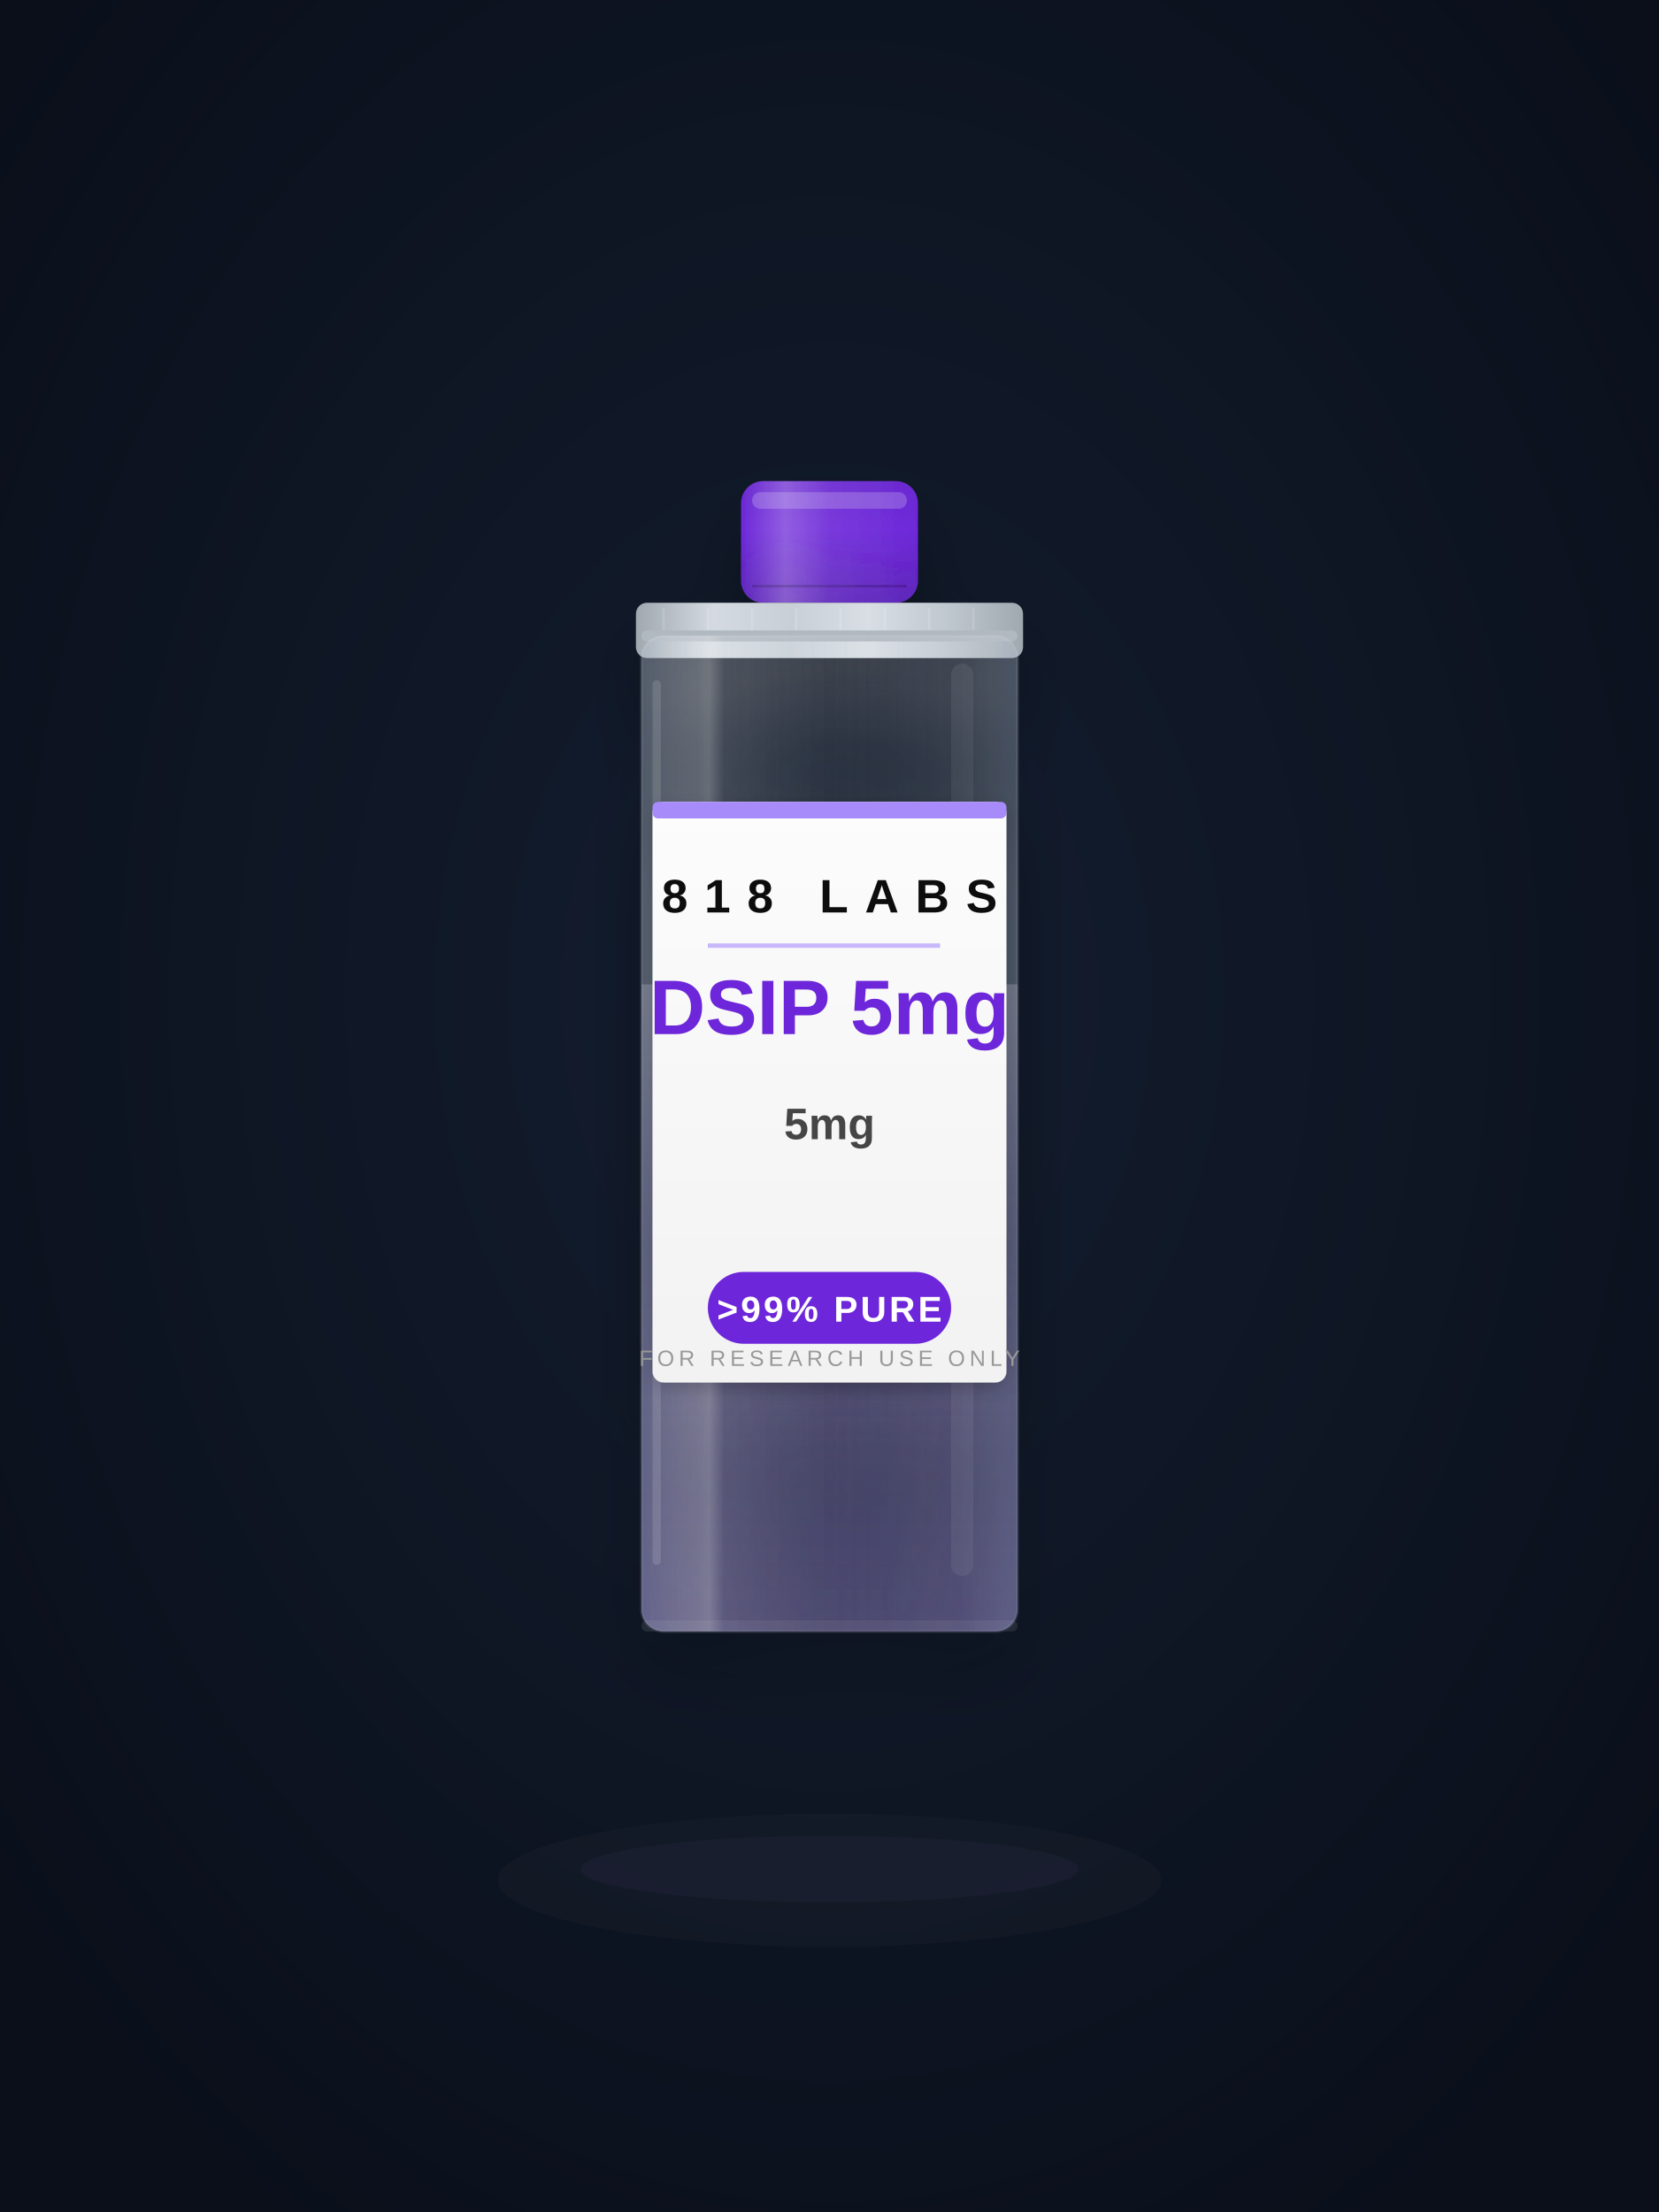
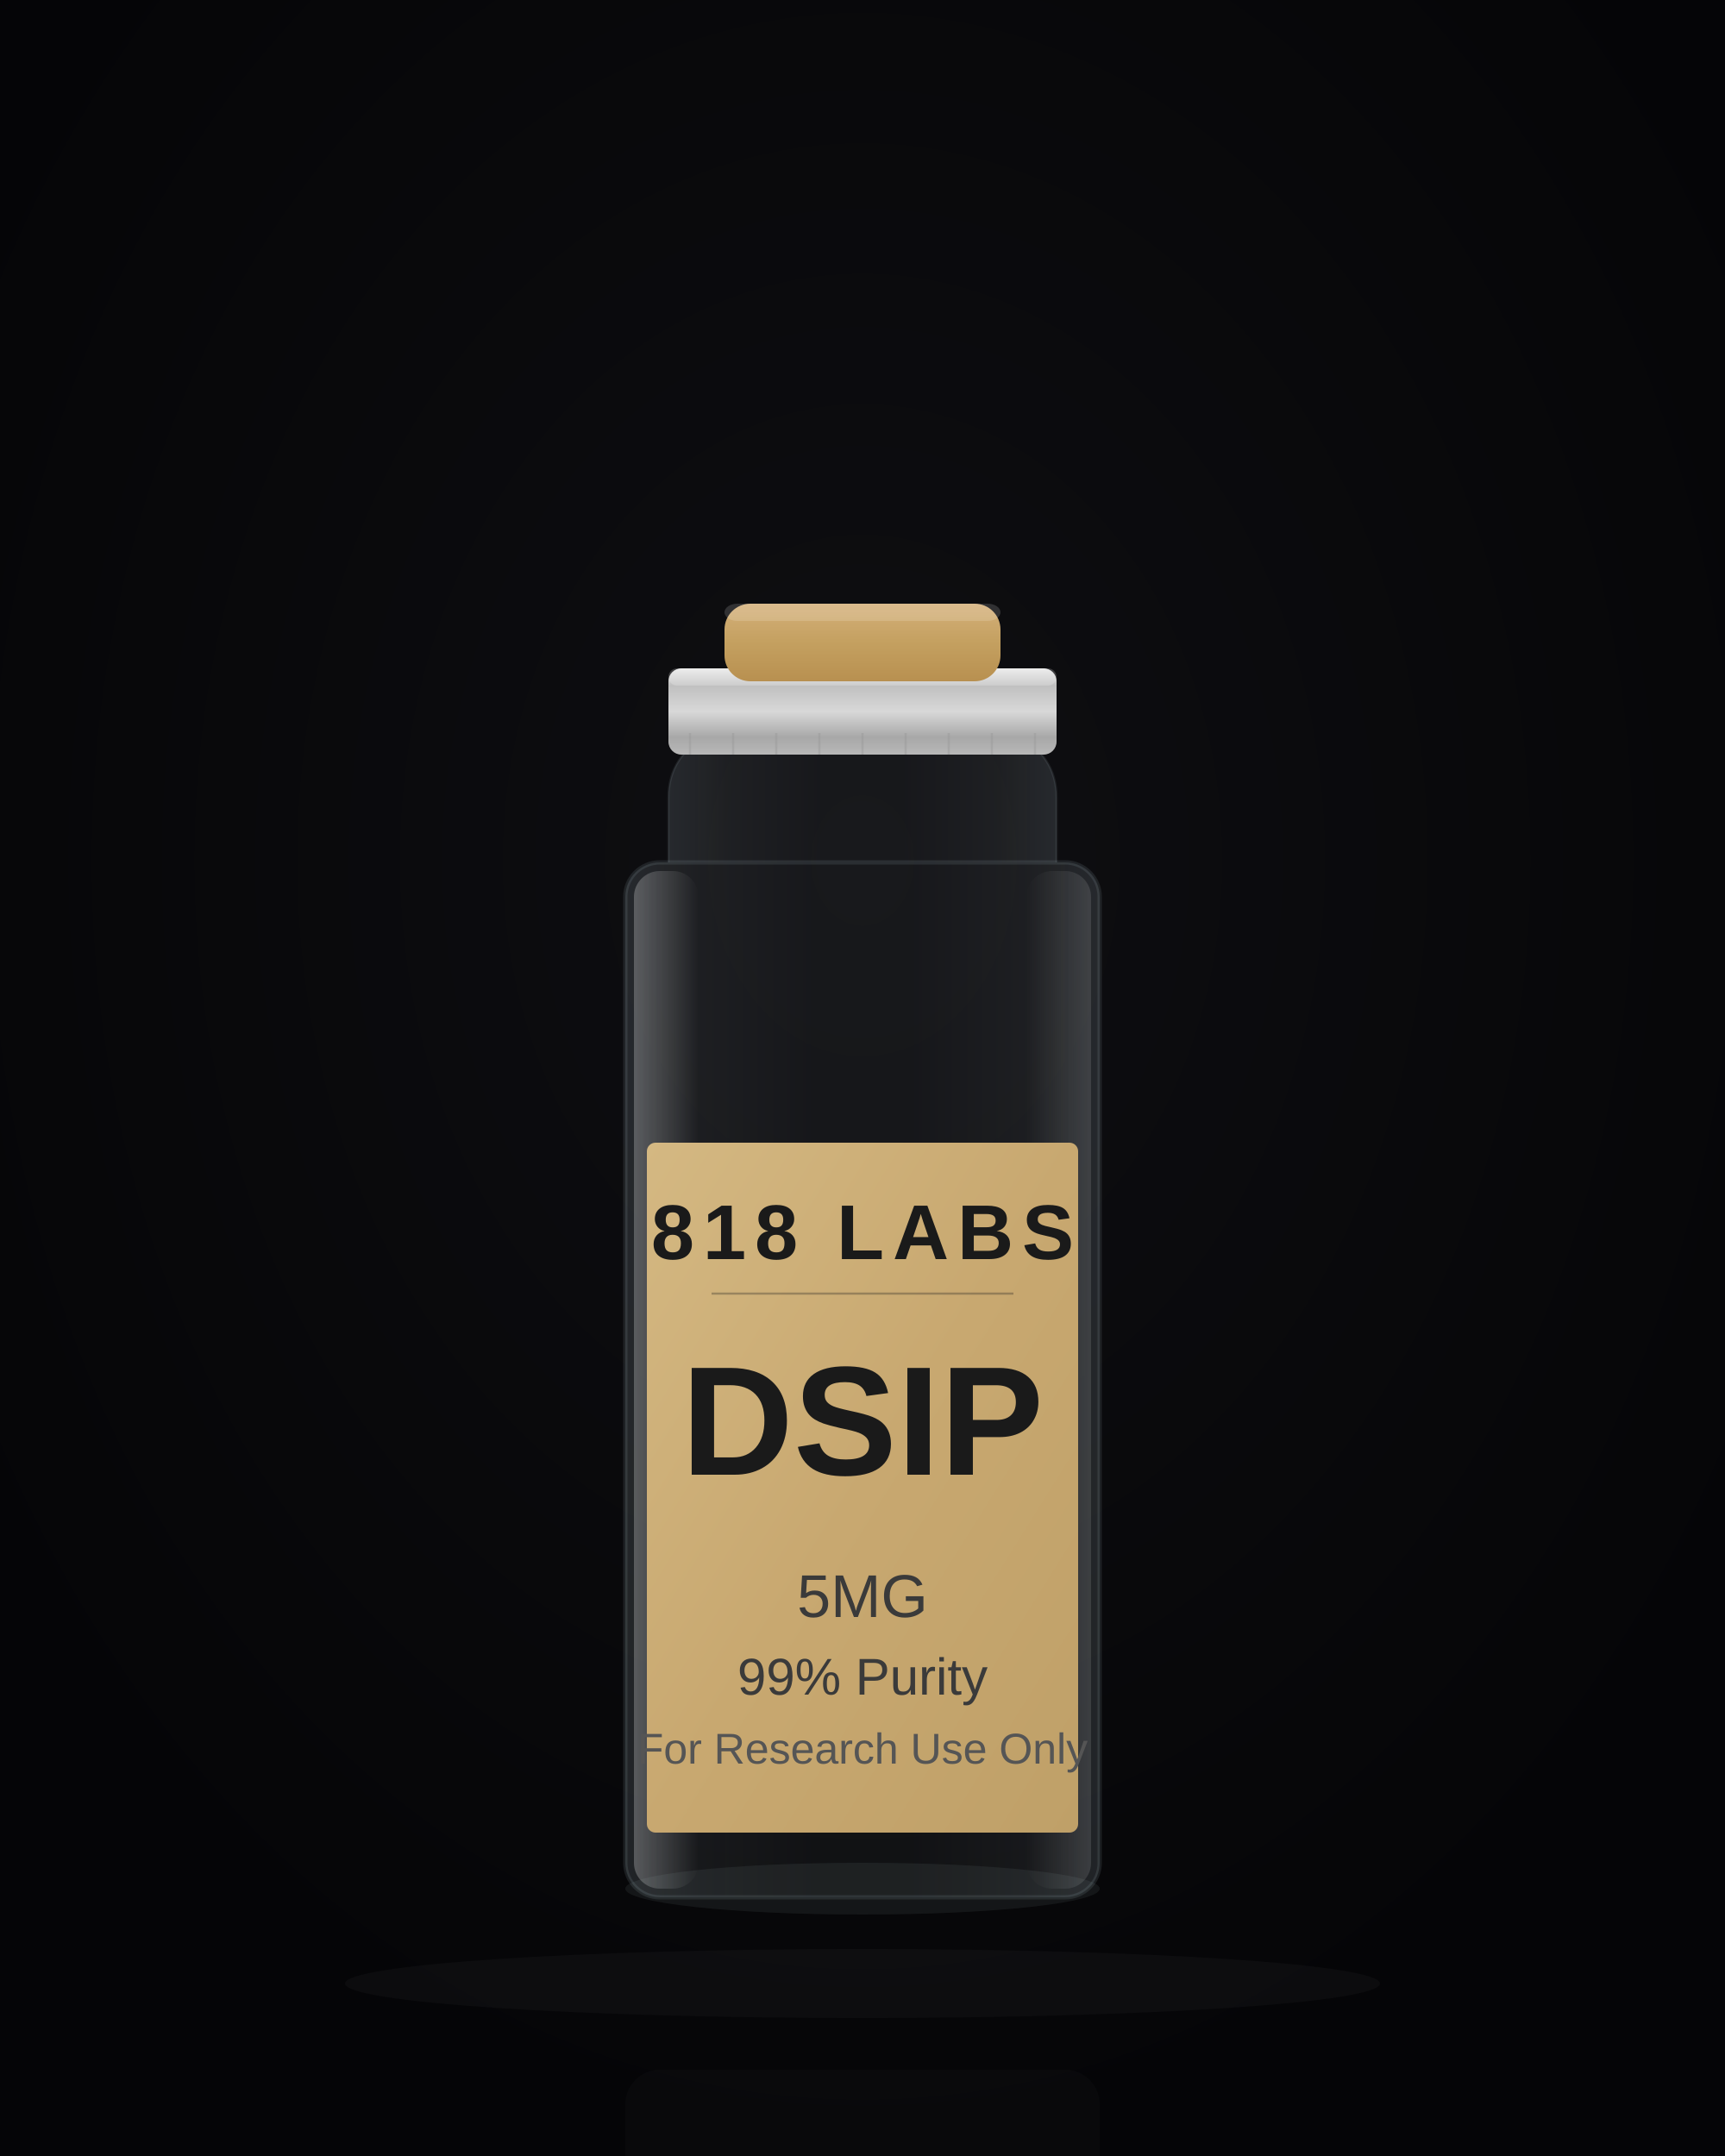
- <svg xmlns="http://www.w3.org/2000/svg" viewBox="0 0 300 400" width="300" height="400">
+ <svg xmlns="http://www.w3.org/2000/svg" viewBox="0 0 400 500" width="400" height="500">
  <defs>
-     <radialGradient id="rbgdsip5mg" cx="50%" cy="45%" r="65%">
-       <stop offset="0%" stop-color="#141e30" />
-       <stop offset="100%" stop-color="#0a0f1a" />
+     <radialGradient id="bg" cx="50%" cy="40%" r="60%">
+       <stop offset="0%" stop-color="#0f0f12" />
+       <stop offset="100%" stop-color="#050507" />
    </radialGradient>
-     <linearGradient id="glassdsip5mg" x1="0" y1="0" x2="1" y2="0">
-       <stop offset="0%" stop-color="#b8c5d4" stop-opacity="0.35" />
-       <stop offset="15%" stop-color="#e8edf2" stop-opacity="0.12" />
-       <stop offset="35%" stop-color="#f8fafc" stop-opacity="0.06" />
-       <stop offset="50%" stop-color="#f8fafc" stop-opacity="0.04" />
-       <stop offset="65%" stop-color="#f8fafc" stop-opacity="0.06" />
-       <stop offset="85%" stop-color="#e8edf2" stop-opacity="0.12" />
-       <stop offset="100%" stop-color="#b8c5d4" stop-opacity="0.3" />
+     <linearGradient id="glass" x1="0" y1="0" x2="1" y2="0">
+       <stop offset="0%" stop-color="rgba(180,200,210,0.15)" />
+       <stop offset="15%" stop-color="rgba(220,235,240,0.08)" />
+       <stop offset="40%" stop-color="rgba(200,215,225,0.05)" />
+       <stop offset="60%" stop-color="rgba(200,215,225,0.05)" />
+       <stop offset="85%" stop-color="rgba(220,235,240,0.08)" />
+       <stop offset="100%" stop-color="rgba(180,200,210,0.15)" />
    </linearGradient>
-     <linearGradient id="shinedsip5mg" x1="0" y1="0" x2="1" y2="0">
-       <stop offset="0%" stop-color="white" stop-opacity="0" />
-       <stop offset="18%" stop-color="white" stop-opacity="0.25" />
-       <stop offset="22%" stop-color="white" stop-opacity="0.08" />
-       <stop offset="100%" stop-color="white" stop-opacity="0" />
+     <linearGradient id="glassHL" x1="0" y1="0" x2="1" y2="0">
+       <stop offset="0%" stop-color="rgba(255,255,255,0.25)" />
+       <stop offset="100%" stop-color="rgba(255,255,255,0)" />
    </linearGradient>
-     <linearGradient id="liqdsip5mg" x1="0" y1="0" x2="0" y2="1">
-       <stop offset="0%" stop-color="#ede9fe" stop-opacity="0.2" />
-       <stop offset="40%" stop-color="#a78bfa" stop-opacity="0.12" />
-       <stop offset="100%" stop-color="#a78bfa" stop-opacity="0.25" />
+     <linearGradient id="glassHR" x1="0" y1="0" x2="1" y2="0">
+       <stop offset="0%" stop-color="rgba(255,255,255,0)" />
+       <stop offset="100%" stop-color="rgba(255,255,255,0.12)" />
    </linearGradient>
-     <linearGradient id="capdsip5mg" x1="0" y1="0" x2="0" y2="1">
-       <stop offset="0%" stop-color="#6d28d9" stop-opacity="0.95" />
-       <stop offset="40%" stop-color="#6d28d9" />
-       <stop offset="100%" stop-color="#6d28d9" stop-opacity="0.8" />
+     <linearGradient id="silver" x1="0" y1="0" x2="0" y2="1">
+       <stop offset="0%" stop-color="#e8e8e8" />
+       <stop offset="20%" stop-color="#c0c0c0" />
+       <stop offset="50%" stop-color="#d8d8d8" />
+       <stop offset="80%" stop-color="#a8a8a8" />
+       <stop offset="100%" stop-color="#b8b8b8" />
    </linearGradient>
-     <linearGradient id="caphidsip5mg" x1="0" y1="0" x2="1" y2="0">
-       <stop offset="0%" stop-color="white" stop-opacity="0" />
-       <stop offset="25%" stop-color="white" stop-opacity="0.25" />
-       <stop offset="50%" stop-color="white" stop-opacity="0.08" />
-       <stop offset="100%" stop-color="white" stop-opacity="0" />
+     <linearGradient id="goldCap" x1="0" y1="0" x2="0" y2="1">
+       <stop offset="0%" stop-color="#d4b07a" />
+       <stop offset="50%" stop-color="#c4a060" />
+       <stop offset="100%" stop-color="#b89050" />
    </linearGradient>
-     <linearGradient id="crimpdsip5mg" x1="0" y1="0" x2="1" y2="0">
-       <stop offset="0%" stop-color="#a0a8b0" />
-       <stop offset="20%" stop-color="#d4dae0" />
-       <stop offset="40%" stop-color="#c8cfd6" />
-       <stop offset="60%" stop-color="#d8dee4" />
-       <stop offset="80%" stop-color="#c0c8d0" />
-       <stop offset="100%" stop-color="#a0a8b0" />
+     <linearGradient id="label" x1="0" y1="0" x2="1" y2="1">
+       <stop offset="0%" stop-color="#d4b882" />
+       <stop offset="50%" stop-color="#c8a870" />
+       <stop offset="100%" stop-color="#bfa068" />
    </linearGradient>
-     <linearGradient id="lbldsip5mg" x1="0" y1="0" x2="0" y2="1">
-       <stop offset="0%" stop-color="#fcfcfc" />
-       <stop offset="100%" stop-color="#f2f2f2" />
+     <linearGradient id="reflect" x1="0" y1="0" x2="0" y2="1">
+       <stop offset="0%" stop-color="rgba(180,200,210,0.08)" />
+       <stop offset="100%" stop-color="rgba(0,0,0,0)" />
    </linearGradient>
-     <filter id="vshadowdsip5mg">
-       <feGaussianBlur in="SourceAlpha" stdDeviation="6" />
-       <feOffset dy="8" />
-       <feComponentTransfer>
-         <feFuncA type="linear" slope="0.35" />
-       </feComponentTransfer>
-       <feMerge>
-         <feMergeNode />
-         <feMergeNode in="SourceGraphic" />
-       </feMerge>
-     </filter>
-     <filter id="ishadowdsip5mg">
-       <feGaussianBlur in="SourceAlpha" stdDeviation="1.5" />
-       <feOffset dy="1" />
-       <feComponentTransfer>
-         <feFuncA type="linear" slope="0.15" />
-       </feComponentTransfer>
-       <feMerge>
-         <feMergeNode />
-         <feMergeNode in="SourceGraphic" />
-       </feMerge>
-     </filter>
-     <clipPath id="vclipdsip5mg">
-       <rect x="116" y="115" width="68" height="180" rx="4" />
-     </clipPath>
  </defs>
-   <rect width="300" height="400" fill="url(#rbgdsip5mg)" />
-   <ellipse cx="150" cy="340" rx="60" ry="12" fill="white" opacity="0.02" />
-   <ellipse cx="150" cy="338" rx="45" ry="6" fill="#a78bfa" opacity="0.04" />
-   <g filter="url(#vshadowdsip5mg)">
-     <rect x="134" y="87" width="32" height="22" rx="4" fill="url(#capdsip5mg)" />
-     <rect x="134" y="87" width="32" height="22" rx="4" fill="url(#caphidsip5mg)" />
-     <rect x="136" y="89" width="28" height="3" rx="1.5" fill="white" opacity="0.2" />
-     <line x1="136" y1="106" x2="164" y2="106" stroke="black" stroke-opacity="0.15" stroke-width="0.5" />
-     <rect x="115" y="109" width="70" height="10" rx="2" fill="url(#crimpdsip5mg)" />
-     <line x1="120" y1="110" x2="120" y2="114" stroke="white" stroke-opacity="0.15" stroke-width="0.4" />
-     <line x1="128" y1="110" x2="128" y2="114" stroke="white" stroke-opacity="0.15" stroke-width="0.4" />
-     <line x1="136" y1="110" x2="136" y2="114" stroke="white" stroke-opacity="0.15" stroke-width="0.4" />
-     <line x1="144" y1="110" x2="144" y2="114" stroke="white" stroke-opacity="0.15" stroke-width="0.4" />
-     <line x1="152" y1="110" x2="152" y2="114" stroke="white" stroke-opacity="0.15" stroke-width="0.4" />
-     <line x1="160" y1="110" x2="160" y2="114" stroke="white" stroke-opacity="0.15" stroke-width="0.4" />
-     <line x1="168" y1="110" x2="168" y2="114" stroke="white" stroke-opacity="0.15" stroke-width="0.4" />
-     <line x1="176" y1="110" x2="176" y2="114" stroke="white" stroke-opacity="0.15" stroke-width="0.4" />
-     <rect x="116" y="114" width="68" height="2" rx="1" fill="#b0b8c0" />
-     <rect x="116" y="115" width="68" height="180" rx="4" fill="url(#glassdsip5mg)" stroke="white" stroke-opacity="0.08" stroke-width="0.5" />
-     <g clip-path="url(#vclipdsip5mg)">
-       <rect x="116" y="178" width="68" height="118.4" fill="url(#liqdsip5mg)" />
-       <ellipse cx="150" cy="178" rx="32" ry="3" fill="#a78bfa" opacity="0.08" />
-     </g>
-     <rect x="116" y="115" width="68" height="180" rx="4" fill="url(#shinedsip5mg)" />
-     <rect x="172" y="120" width="4" height="165" rx="2" fill="white" opacity="0.06" />
-     <rect x="118" y="123" width="1.5" height="160" rx="0.75" fill="white" opacity="0.12" />
-     <g filter="url(#ishadowdsip5mg)">
-       <rect x="118" y="145" width="64" height="105" rx="2" fill="url(#lbldsip5mg)" />
-       <rect x="118" y="145" width="64" height="3" rx="1" fill="#a78bfa" />
-       <text x="150" y="165" text-anchor="middle" font-family="'Helvetica Neue',Arial,sans-serif" font-size="8.5" font-weight="900" fill="#111" letter-spacing="3">818 LABS</text>
-       <line x1="128" y1="171" x2="170" y2="171" stroke="#a78bfa" stroke-width="0.8" stroke-opacity="0.6" />
-       <text x="150" y="187" text-anchor="middle" font-family="'Helvetica Neue',Arial,sans-serif" font-size="14" font-weight="800" fill="#6d28d9">DSIP 5mg</text>
-       <text x="150" y="206" text-anchor="middle" font-family="'Helvetica Neue',Arial,sans-serif" font-size="8" font-weight="700" fill="#444">5mg</text>
-       <rect x="128" y="230" width="44" height="13" rx="6.5" fill="#6d28d9" />
-       <text x="150" y="239" text-anchor="middle" font-family="'Helvetica Neue',Arial,sans-serif" font-size="6.5" font-weight="700" fill="white" letter-spacing="0.5">&gt;99% PURE</text>
-       <text x="150" y="247" text-anchor="middle" font-family="'Helvetica Neue',Arial,sans-serif" font-size="4" font-weight="500" fill="#999" letter-spacing="0.8">FOR RESEARCH USE ONLY</text>
-     </g>
-     <rect x="116" y="293" width="68" height="2" rx="1" fill="white" opacity="0.06" />
+   <rect width="400" height="500" fill="url(#bg)" />
+   <ellipse cx="200" cy="460" rx="120" ry="8" fill="rgba(255,255,255,0.03)" />
+   <g opacity="0.08" transform="translate(0,920) scale(1,-1)">
+     <rect x="145" y="200" width="110" height="240" rx="8" fill="rgba(160,180,190,0.3)" />
  </g>
+   <rect x="145" y="200" width="110" height="240" rx="8" fill="url(#glass)" stroke="rgba(180,200,210,0.12)" stroke-width="1" />
+   <rect x="147" y="202" width="15" height="236" rx="6" fill="url(#glassHL)" />
+   <rect x="238" y="202" width="15" height="236" rx="6" fill="url(#glassHR)" />
+   <ellipse cx="200" cy="438" rx="55" ry="6" fill="rgba(180,200,210,0.08)" />
+   <path d="M155,200 L155,185 Q155,175 165,170 L235,170 Q245,175 245,185 L245,200" fill="url(#glass)" stroke="rgba(180,200,210,0.1)" stroke-width="0.5" />
+   <rect x="155" y="155" width="90" height="20" rx="3" fill="url(#silver)" />
+   <line x1="160" y1="170" x2="160" y2="175" stroke="rgba(150,150,150,0.4)" stroke-width="0.5" />
+   <line x1="170" y1="170" x2="170" y2="175" stroke="rgba(150,150,150,0.4)" stroke-width="0.5" />
+   <line x1="180" y1="170" x2="180" y2="175" stroke="rgba(150,150,150,0.4)" stroke-width="0.5" />
+   <line x1="190" y1="170" x2="190" y2="175" stroke="rgba(150,150,150,0.4)" stroke-width="0.5" />
+   <line x1="200" y1="170" x2="200" y2="175" stroke="rgba(150,150,150,0.4)" stroke-width="0.5" />
+   <line x1="210" y1="170" x2="210" y2="175" stroke="rgba(150,150,150,0.4)" stroke-width="0.5" />
+   <line x1="220" y1="170" x2="220" y2="175" stroke="rgba(150,150,150,0.4)" stroke-width="0.5" />
+   <line x1="230" y1="170" x2="230" y2="175" stroke="rgba(150,150,150,0.4)" stroke-width="0.5" />
+   <line x1="240" y1="170" x2="240" y2="175" stroke="rgba(150,150,150,0.4)" stroke-width="0.5" />
+   <rect x="155" y="155" width="90" height="4" rx="2" fill="rgba(255,255,255,0.2)" />
+   <rect x="168" y="140" width="64" height="18" rx="6" fill="url(#goldCap)" />
+   <rect x="168" y="140" width="64" height="4" rx="3" fill="rgba(255,255,255,0.15)" />
+   <rect x="150" y="265" width="100" height="160" rx="2" fill="url(#label)" />
+   <text x="200" y="292" font-family="Arial Black, Arial, sans-serif" font-size="18" font-weight="900" fill="#1a1a1a" text-anchor="middle" letter-spacing="2">818 LABS</text>
+   <line x1="165" y1="300" x2="235" y2="300" stroke="#1a1a1a" stroke-width="0.5" opacity="0.3" />
+   <text x="200" y="342" font-family="Arial Black, Arial, sans-serif" font-size="36" font-weight="900" fill="#1a1a1a" text-anchor="middle">DSIP</text>
+   <text x="200" y="375" font-family="Arial, sans-serif" font-size="14" fill="#3a3a3a" text-anchor="middle">5MG</text>
+   <text x="200" y="393" font-family="Arial, sans-serif" font-size="12" fill="#3a3a3a" text-anchor="middle">99% Purity</text>
+   <text x="200" y="409" font-family="Arial, sans-serif" font-size="10" fill="#555555" text-anchor="middle">For Research Use Only</text>
</svg>
